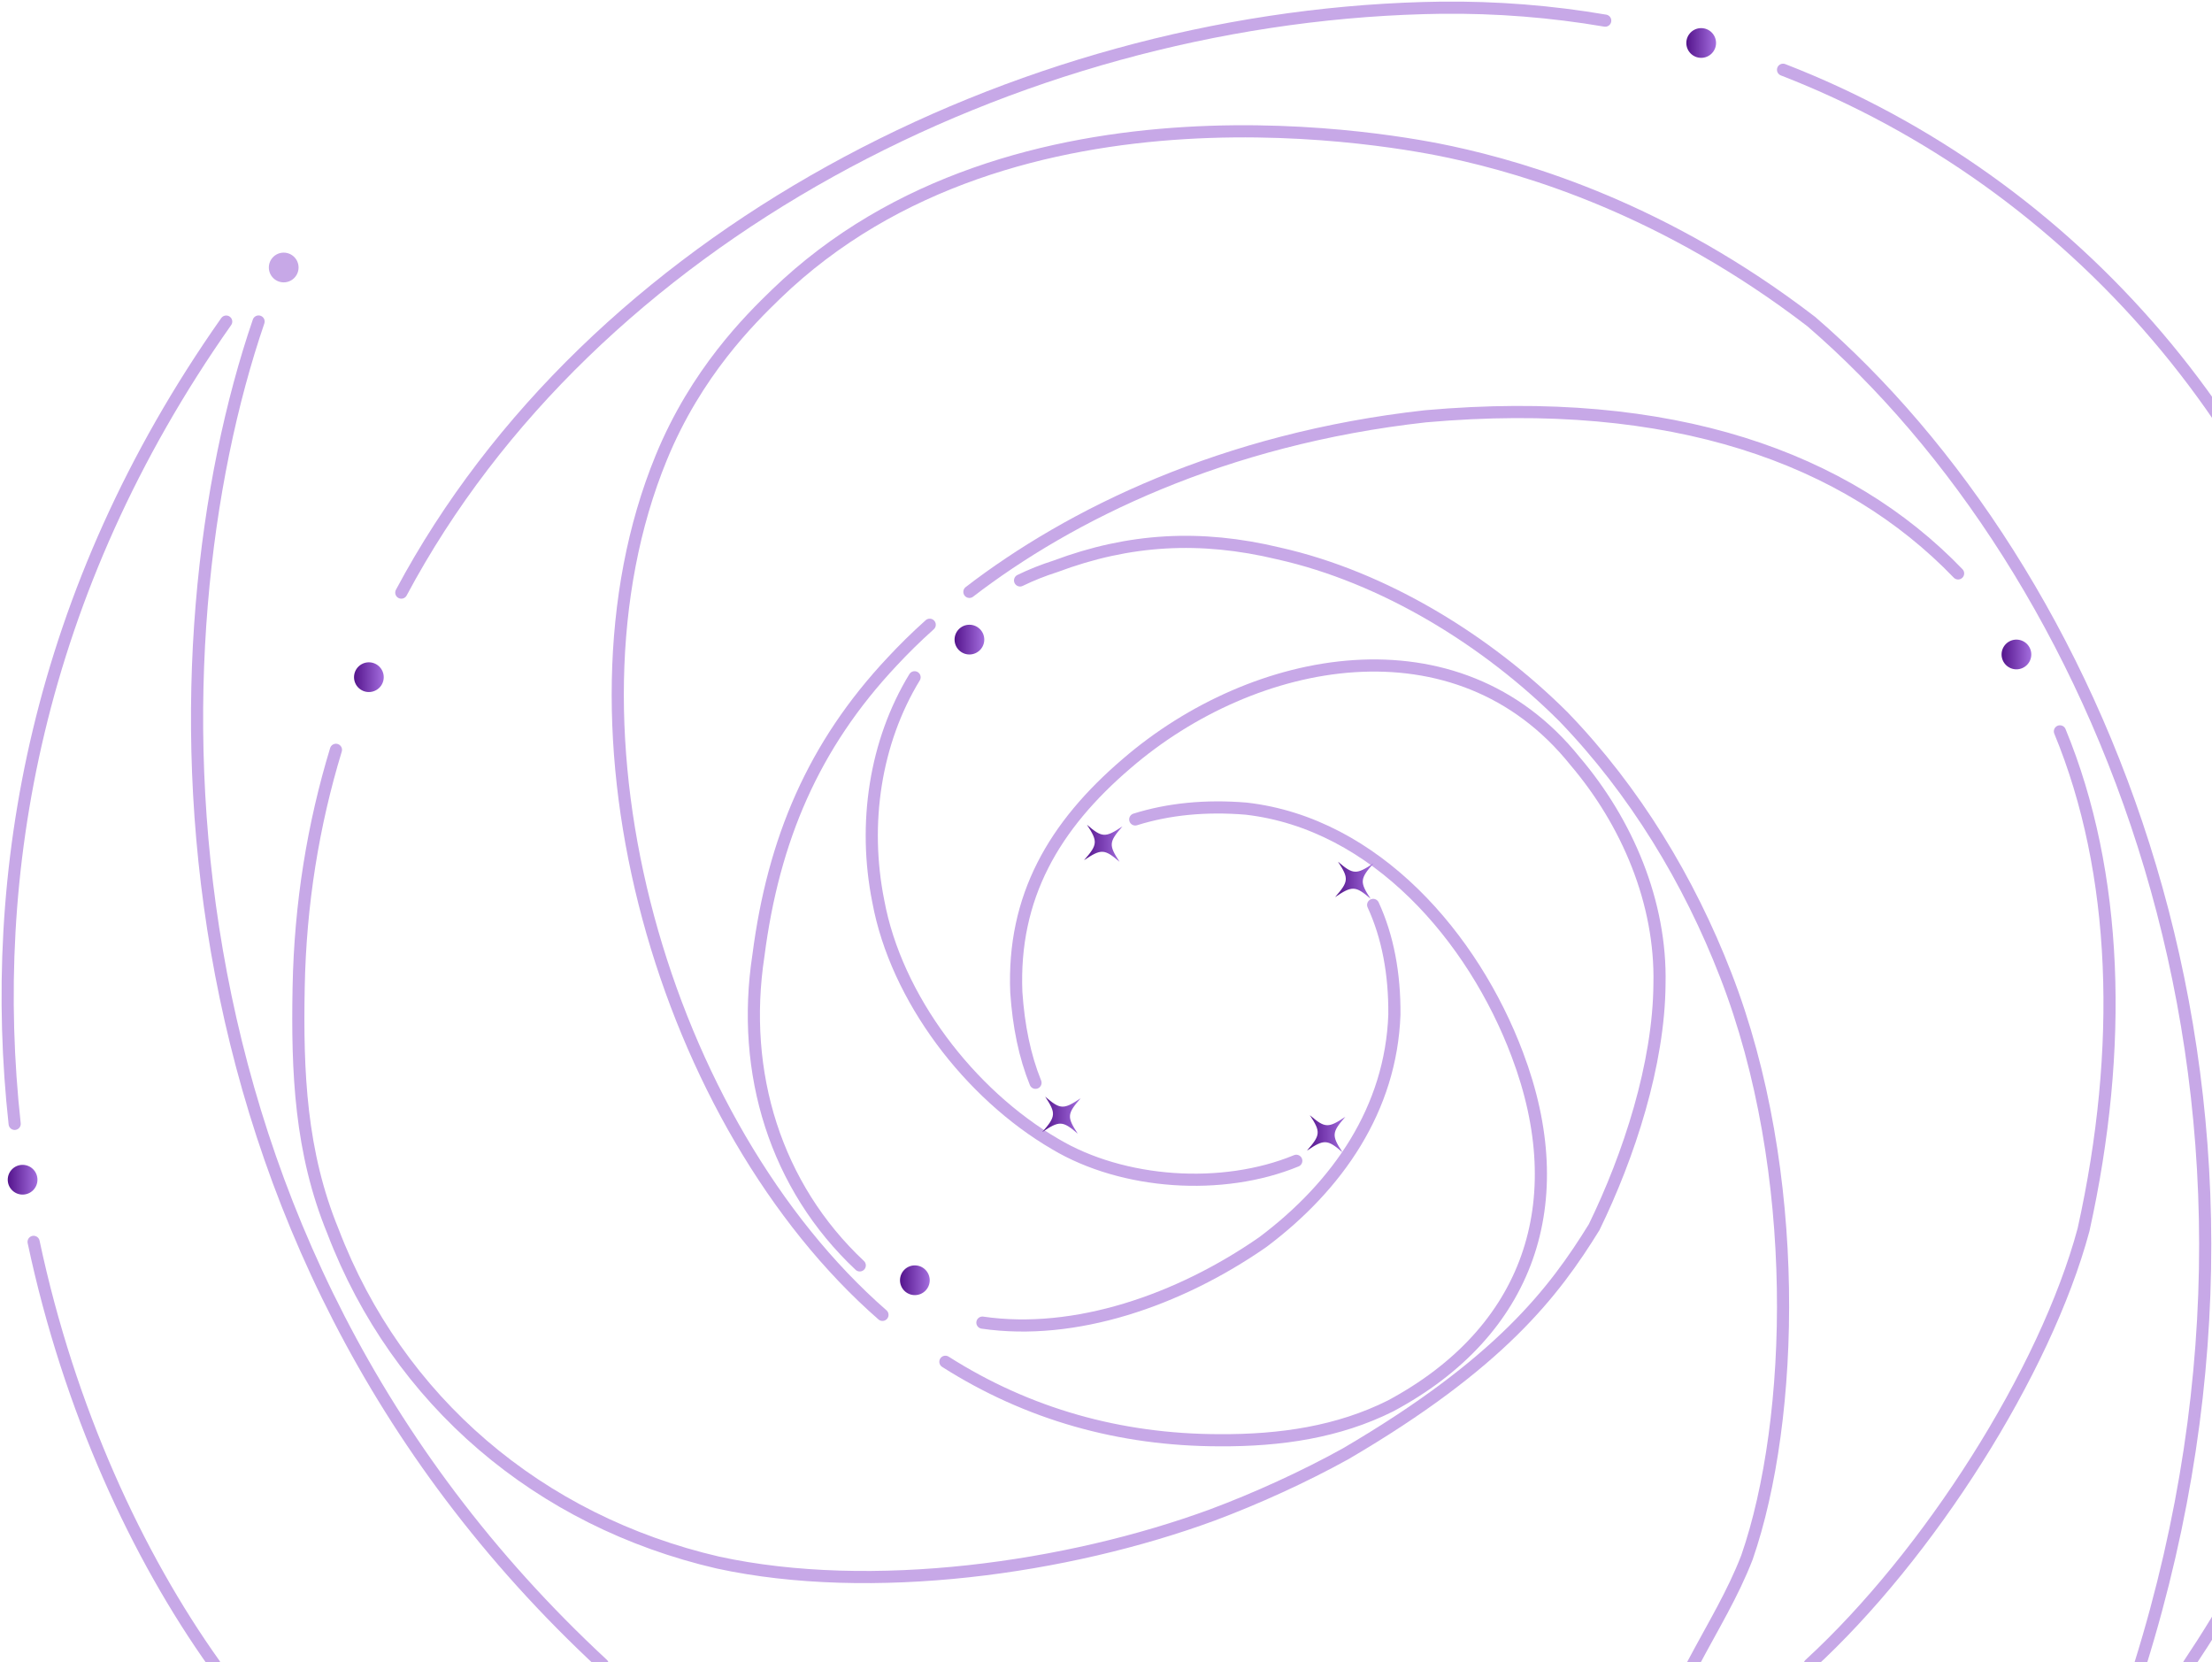
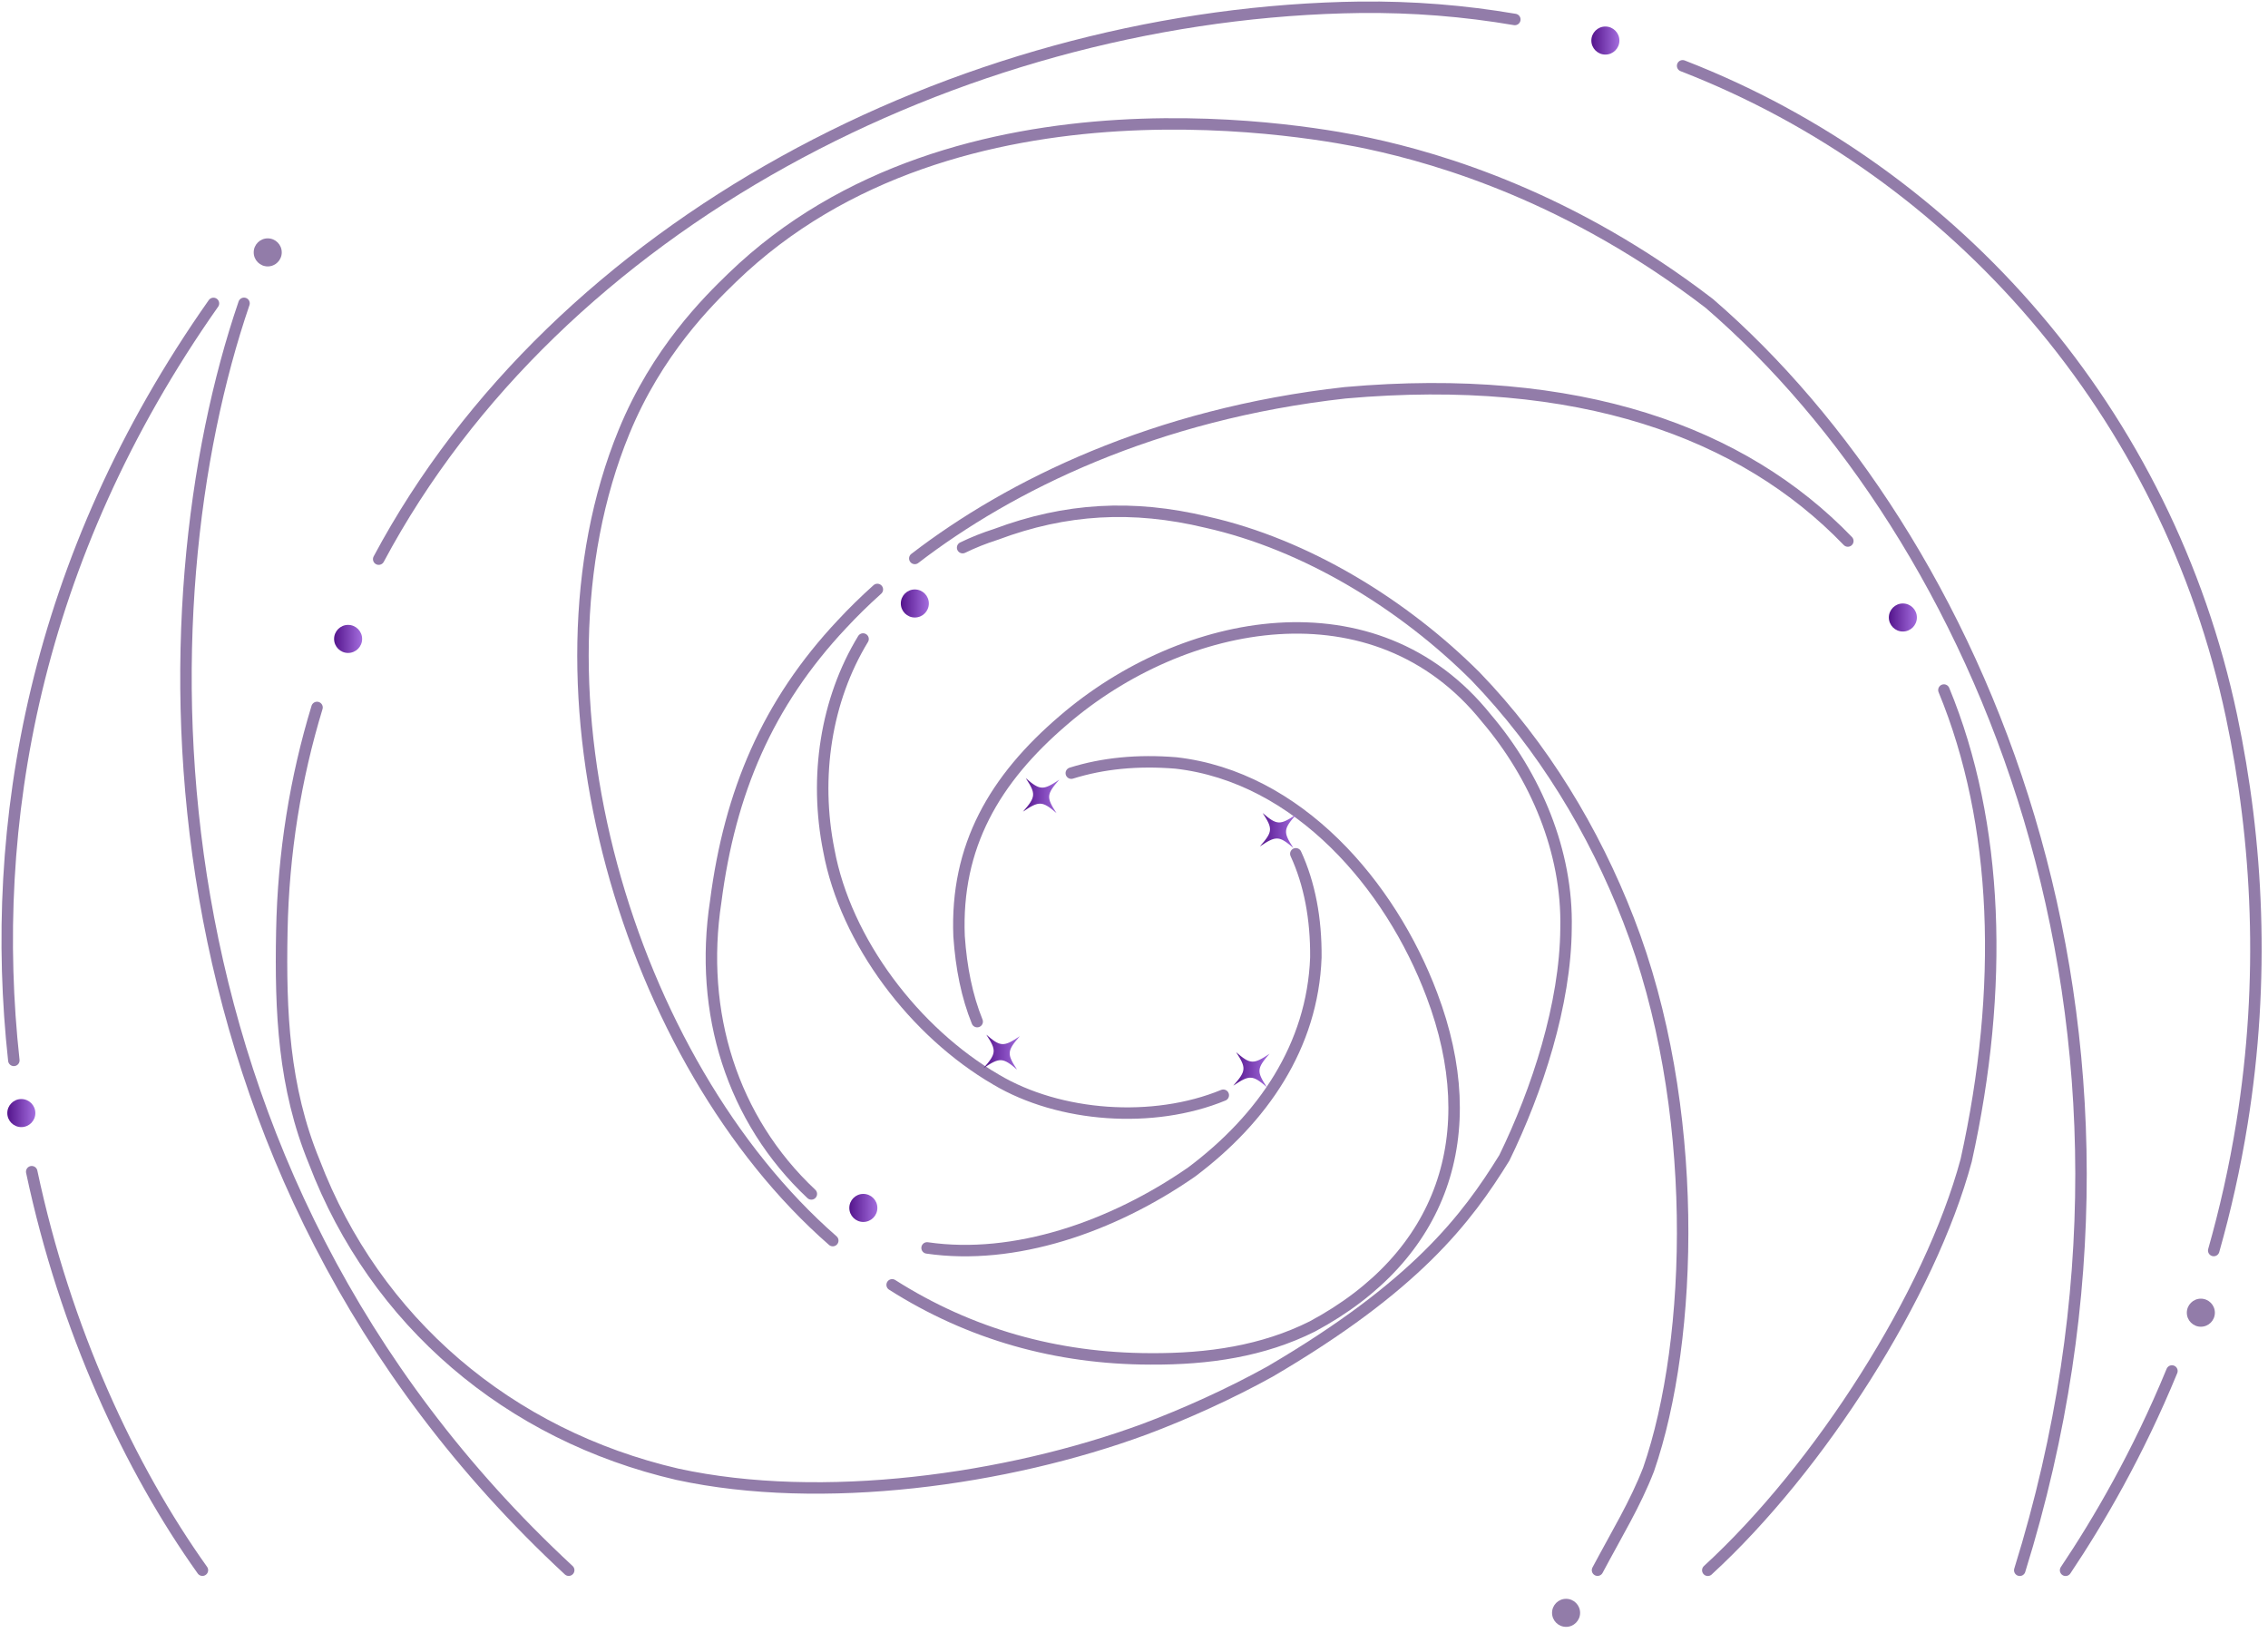
- <svg xmlns="http://www.w3.org/2000/svg" width="289" height="217" viewBox="0 0 289 217" fill="none">
-   <path d="M300.699 189.806C295.96 201.321 290.534 210.594 285.977 217.395" stroke="#C7A8E7" stroke-width="1.587" stroke-linecap="round" stroke-linejoin="round" />
-   <path d="M232.957 9.111C270.891 23.822 300.107 57.32 308.946 99.138C312.623 116.539 313.588 135.651 310.405 155.451C309.404 161.697 308.053 167.593 306.486 173.128" stroke="#C7A8E7" stroke-width="1.587" stroke-linecap="round" stroke-linejoin="round" />
-   <path d="M52.43 77.409C77.233 30.937 132.614 2.588 185.91 1.056C186.694 1.032 187.478 1.02 188.261 1.008C195.568 0.924 202.743 1.502 209.724 2.696" stroke="#C7A8E7" stroke-width="1.587" stroke-linecap="round" stroke-linejoin="round" />
-   <path d="M135.29 141.438C133.879 137.954 133.084 134.023 132.782 129.621C132.276 117.165 137.69 107.868 147.215 99.729C163.819 85.416 190.382 80.243 205.768 99.403C212.617 107.446 217.054 117.925 216.813 128.512C216.741 138.991 212.834 150.952 208.276 160.298C203.043 168.762 196.001 178.071 175.804 189.901C170.342 192.927 164.096 195.761 158.417 197.883C139.45 204.865 113.839 208.458 93.787 204.105C70.455 198.703 51.97 183.015 43.506 160.852C39.261 150.53 38.803 140.088 39.02 128.946C39.225 118.045 40.925 107.687 43.892 97.944" stroke="#C7A8E7" stroke-width="1.587" stroke-linecap="round" stroke-linejoin="round" />
-   <path d="M115.295 171.753C86.898 146.949 71.73 95.496 86.392 59.791C90.962 48.65 97.98 41.728 101.368 38.448C132.465 8.363 183.409 18.552 189.486 19.855C199.591 22.025 217.545 27.343 236.645 42.006C273.819 74.069 303.264 141.498 279.631 217.393" stroke="#C7A8E7" stroke-width="1.587" stroke-linecap="round" stroke-linejoin="round" />
-   <path d="M148.319 107.038C152.672 105.675 157.495 105.193 162.8 105.627C179.717 107.556 192.511 122.509 198.238 137.738C205.545 157.044 199.794 173.937 181.683 183.644C174.882 187.045 167.358 188.178 159.279 188.13C146.305 188.106 134.295 184.729 123.516 177.88" stroke="#C7A8E7" stroke-width="1.587" stroke-linecap="round" stroke-linejoin="round" />
-   <path d="M269.13 95.533C276.751 113.982 277.486 136.857 272.217 160.636C267.225 179.205 251.948 203.165 236.441 217.394" stroke="#C7A8E7" stroke-width="1.587" stroke-linecap="round" stroke-linejoin="round" />
-   <path d="M126.652 77.313C139.771 67.232 159.787 57.321 186.242 54.378C218.485 51.52 241.31 59.816 255.828 74.901" stroke="#C7A8E7" stroke-width="1.587" stroke-linecap="round" stroke-linejoin="round" />
-   <path d="M112.329 165.291C101.368 155.005 96.738 140.186 99.089 124.812C101.043 109.678 106.264 97.367 116.573 86.406C118.02 84.85 119.648 83.235 121.469 81.607" stroke="#C7A8E7" stroke-width="1.587" stroke-linecap="round" stroke-linejoin="round" />
-   <path d="M179.404 118.203C181.31 122.339 182.226 127.187 182.178 132.553C181.732 144.816 174.835 154.861 164.983 162.252C153.987 169.885 140.421 174.528 128.352 172.767" stroke="#C7A8E7" stroke-width="1.587" stroke-linecap="round" stroke-linejoin="round" />
-   <path d="M133.273 75.818C134.732 75.106 136.276 74.492 137.904 73.973C147.526 70.368 156.822 69.837 167.023 72.285C180.842 75.372 194.31 83.692 204.27 93.628C213.603 103.299 220.693 115.044 225.456 127.331C235.452 152.991 234.487 185.428 228.241 203.443C226.372 208.254 223.924 212.209 221.175 217.382" stroke="#C7A8E7" stroke-width="1.587" stroke-linecap="round" stroke-linejoin="round" />
-   <path d="M169.361 151.628C159.679 155.619 146.705 154.703 137.89 149.457C126.676 142.934 117.078 130.369 114.751 117.732C112.713 107.579 114.341 96.919 119.49 88.467" stroke="#C7A8E7" stroke-width="1.587" stroke-linecap="round" stroke-linejoin="round" />
-   <path d="M33.784 41.996C19.616 83.416 18.459 161.505 78.736 217.383" stroke="#C7A8E7" stroke-width="1.587" stroke-linecap="round" stroke-linejoin="round" />
-   <path d="M1.916 146.805C-1.641 114.344 4.665 77.362 29.553 42.007" stroke="#C7A8E7" stroke-width="1.587" stroke-linecap="round" stroke-linejoin="round" />
-   <path d="M28.024 217.383C17.956 203.263 9.045 184.138 4.391 162.216" stroke="#C7A8E7" stroke-width="1.587" stroke-linecap="round" stroke-linejoin="round" />
-   <path d="M146.657 107.94C144.414 109.448 143.992 109.436 142.015 107.735C143.45 109.918 143.413 110.328 141.629 112.366C143.872 110.858 144.294 110.871 146.271 112.571C144.836 110.388 144.873 109.978 146.657 107.94Z" fill="url(#paint0_linear_8205_632615)" />
-   <path d="M141.196 143.452C138.953 144.959 138.531 144.947 136.554 143.247C137.989 145.43 137.953 145.84 136.168 147.877C138.411 146.37 138.833 146.382 140.81 148.082C139.375 145.9 139.412 145.49 141.196 143.452Z" fill="url(#paint1_linear_8205_632615)" />
-   <path d="M175.778 145.876C173.535 147.383 173.113 147.371 171.136 145.671C172.571 147.854 172.535 148.264 170.75 150.302C172.993 148.794 173.415 148.806 175.392 150.507C173.957 148.324 173.994 147.914 175.778 145.876Z" fill="url(#paint2_linear_8205_632615)" />
-   <path d="M179.454 112.763C177.211 114.27 176.789 114.258 174.812 112.558C176.247 114.741 176.21 115.151 174.426 117.188C176.669 115.681 177.091 115.693 179.068 117.393C177.633 115.211 177.669 114.801 179.454 112.763Z" fill="url(#paint3_linear_8205_632615)" />
-   <path d="M48.195 90.397C49.267 90.397 50.136 89.528 50.136 88.456C50.136 87.384 49.267 86.514 48.195 86.514C47.123 86.514 46.254 87.384 46.254 88.456C46.254 89.528 47.123 90.397 48.195 90.397Z" fill="url(#paint4_linear_8205_632615)" />
-   <path d="M2.953 156.041C4.025 156.041 4.894 155.172 4.894 154.1C4.894 153.027 4.025 152.158 2.953 152.158C1.881 152.158 1.012 153.027 1.012 154.1C1.012 155.172 1.881 156.041 2.953 156.041Z" fill="url(#paint5_linear_8205_632615)" />
-   <path d="M119.527 169.173C120.599 169.173 121.469 168.304 121.469 167.232C121.469 166.159 120.599 165.29 119.527 165.29C118.455 165.29 117.586 166.159 117.586 167.232C117.586 168.304 118.455 169.173 119.527 169.173Z" fill="url(#paint6_linear_8205_632615)" />
-   <path d="M126.656 85.49C127.728 85.49 128.597 84.62 128.597 83.548C128.597 82.476 127.728 81.607 126.656 81.607C125.584 81.607 124.715 82.476 124.715 83.548C124.715 84.62 125.584 85.49 126.656 85.49Z" fill="url(#paint7_linear_8205_632615)" />
-   <path d="M37.066 36.883C38.139 36.883 39.008 36.013 39.008 34.941C39.008 33.869 38.139 33 37.066 33C35.994 33 35.125 33.869 35.125 34.941C35.125 36.013 35.994 36.883 37.066 36.883Z" fill="#C7A8E7" />
-   <path d="M222.262 7.556C223.334 7.556 224.203 6.686 224.203 5.614C224.203 4.542 223.334 3.673 222.262 3.673C221.19 3.673 220.32 4.542 220.32 5.614C220.32 6.686 221.19 7.556 222.262 7.556Z" fill="url(#paint8_linear_8205_632615)" />
-   <path d="M263.449 87.43C264.521 87.43 265.39 86.561 265.39 85.489C265.39 84.417 264.521 83.548 263.449 83.548C262.377 83.548 261.508 84.417 261.508 85.489C261.508 86.561 262.377 87.43 263.449 87.43Z" fill="url(#paint9_linear_8205_632615)" />
+ <svg xmlns="http://www.w3.org/2000/svg" width="314" height="226" viewBox="0 0 314 226" fill="none">
+   <path d="M300.699 189.806C295.96 201.321 290.534 210.594 285.977 217.395" stroke="#927CA9" stroke-width="1.587" stroke-linecap="round" stroke-linejoin="round" />
+   <path d="M232.957 9.111C270.891 23.822 300.107 57.32 308.946 99.138C312.623 116.539 313.588 135.651 310.405 155.451C309.404 161.697 308.053 167.593 306.486 173.128" stroke="#927CA9" stroke-width="1.587" stroke-linecap="round" stroke-linejoin="round" />
+   <path d="M52.43 77.409C77.233 30.937 132.614 2.588 185.91 1.056C186.694 1.032 187.478 1.02 188.261 1.008C195.568 0.924 202.743 1.502 209.724 2.696" stroke="#927CA9" stroke-width="1.587" stroke-linecap="round" stroke-linejoin="round" />
+   <path d="M135.29 141.438C133.879 137.954 133.084 134.023 132.782 129.621C132.276 117.165 137.69 107.868 147.215 99.729C163.819 85.416 190.382 80.243 205.768 99.403C212.617 107.446 217.054 117.925 216.813 128.512C216.741 138.991 212.834 150.952 208.276 160.298C203.043 168.762 196.001 178.071 175.804 189.901C170.342 192.927 164.096 195.761 158.417 197.883C139.45 204.865 113.839 208.458 93.787 204.105C70.455 198.703 51.97 183.015 43.506 160.852C39.261 150.53 38.803 140.088 39.02 128.946C39.225 118.045 40.925 107.687 43.892 97.944" stroke="#927CA9" stroke-width="1.587" stroke-linecap="round" stroke-linejoin="round" />
+   <path d="M115.295 171.753C86.898 146.949 71.73 95.496 86.392 59.791C90.962 48.65 97.98 41.728 101.368 38.448C132.465 8.363 183.409 18.552 189.486 19.855C199.591 22.025 217.545 27.343 236.645 42.006C273.819 74.069 303.264 141.498 279.631 217.393" stroke="#927CA9" stroke-width="1.587" stroke-linecap="round" stroke-linejoin="round" />
+   <path d="M148.319 107.038C152.672 105.675 157.495 105.193 162.8 105.627C179.717 107.556 192.511 122.509 198.238 137.738C205.545 157.044 199.794 173.937 181.683 183.644C174.882 187.045 167.358 188.178 159.279 188.13C146.305 188.106 134.295 184.729 123.516 177.88" stroke="#927CA9" stroke-width="1.587" stroke-linecap="round" stroke-linejoin="round" />
+   <path d="M269.13 95.533C276.751 113.982 277.486 136.857 272.217 160.636C267.225 179.205 251.948 203.165 236.441 217.394" stroke="#927CA9" stroke-width="1.587" stroke-linecap="round" stroke-linejoin="round" />
+   <path d="M126.652 77.313C139.771 67.232 159.787 57.321 186.242 54.378C218.485 51.52 241.31 59.816 255.828 74.901" stroke="#927CA9" stroke-width="1.587" stroke-linecap="round" stroke-linejoin="round" />
+   <path d="M112.329 165.291C101.368 155.005 96.738 140.186 99.089 124.812C101.043 109.678 106.264 97.367 116.573 86.406C118.02 84.85 119.648 83.235 121.469 81.607" stroke="#927CA9" stroke-width="1.587" stroke-linecap="round" stroke-linejoin="round" />
+   <path d="M179.404 118.203C181.31 122.339 182.226 127.187 182.178 132.553C181.732 144.816 174.835 154.861 164.983 162.252C153.987 169.885 140.421 174.528 128.352 172.767" stroke="#927CA9" stroke-width="1.587" stroke-linecap="round" stroke-linejoin="round" />
+   <path d="M133.273 75.818C134.732 75.106 136.276 74.492 137.904 73.973C147.526 70.368 156.822 69.837 167.023 72.285C180.842 75.372 194.31 83.692 204.27 93.628C213.603 103.299 220.693 115.044 225.456 127.331C235.452 152.991 234.487 185.428 228.241 203.443C226.372 208.254 223.924 212.209 221.175 217.382" stroke="#927CA9" stroke-width="1.587" stroke-linecap="round" stroke-linejoin="round" />
+   <path d="M169.361 151.628C159.679 155.619 146.705 154.703 137.89 149.457C126.676 142.934 117.078 130.369 114.751 117.732C112.713 107.579 114.341 96.919 119.49 88.467" stroke="#927CA9" stroke-width="1.587" stroke-linecap="round" stroke-linejoin="round" />
+   <path d="M33.784 41.996C19.616 83.416 18.459 161.505 78.736 217.383" stroke="#927CA9" stroke-width="1.587" stroke-linecap="round" stroke-linejoin="round" />
+   <path d="M1.916 146.805C-1.641 114.344 4.665 77.362 29.553 42.007" stroke="#927CA9" stroke-width="1.587" stroke-linecap="round" stroke-linejoin="round" />
+   <path d="M28.024 217.383C17.956 203.263 9.045 184.138 4.391 162.216" stroke="#927CA9" stroke-width="1.587" stroke-linecap="round" stroke-linejoin="round" />
+   <path d="M146.657 107.94C144.414 109.448 143.992 109.436 142.015 107.735C143.45 109.918 143.413 110.328 141.629 112.366C143.872 110.858 144.294 110.871 146.271 112.571C144.836 110.388 144.873 109.978 146.657 107.94Z" fill="url(#paint0_linear_8360_216319)" />
+   <path d="M141.196 143.452C138.953 144.959 138.531 144.947 136.554 143.247C137.989 145.43 137.953 145.84 136.168 147.877C138.411 146.37 138.833 146.382 140.81 148.082C139.375 145.9 139.412 145.49 141.196 143.452Z" fill="url(#paint1_linear_8360_216319)" />
+   <path d="M175.778 145.876C173.535 147.383 173.113 147.371 171.136 145.671C172.571 147.854 172.535 148.264 170.75 150.302C172.993 148.794 173.415 148.806 175.392 150.507C173.957 148.324 173.994 147.914 175.778 145.876Z" fill="url(#paint2_linear_8360_216319)" />
+   <path d="M179.454 112.763C177.211 114.27 176.789 114.258 174.812 112.558C176.247 114.741 176.21 115.151 174.426 117.188C176.669 115.681 177.091 115.693 179.068 117.393C177.633 115.211 177.669 114.801 179.454 112.763Z" fill="url(#paint3_linear_8360_216319)" />
+   <path d="M48.195 90.397C49.267 90.397 50.136 89.528 50.136 88.456C50.136 87.384 49.267 86.514 48.195 86.514C47.123 86.514 46.254 87.384 46.254 88.456C46.254 89.528 47.123 90.397 48.195 90.397Z" fill="url(#paint4_linear_8360_216319)" />
+   <path d="M2.953 156.041C4.025 156.041 4.894 155.172 4.894 154.1C4.894 153.027 4.025 152.158 2.953 152.158C1.881 152.158 1.012 153.027 1.012 154.1C1.012 155.172 1.881 156.041 2.953 156.041Z" fill="url(#paint5_linear_8360_216319)" />
+   <path d="M119.527 169.173C120.599 169.173 121.469 168.304 121.469 167.232C121.469 166.159 120.599 165.29 119.527 165.29C118.455 165.29 117.586 166.159 117.586 167.232C117.586 168.304 118.455 169.173 119.527 169.173Z" fill="url(#paint6_linear_8360_216319)" />
+   <path d="M126.656 85.49C127.728 85.49 128.597 84.62 128.597 83.548C128.597 82.476 127.728 81.607 126.656 81.607C125.584 81.607 124.715 82.476 124.715 83.548C124.715 84.62 125.584 85.49 126.656 85.49Z" fill="url(#paint7_linear_8360_216319)" />
+   <path d="M37.066 36.883C38.139 36.883 39.008 36.013 39.008 34.941C39.008 33.869 38.139 33 37.066 33C35.994 33 35.125 33.869 35.125 34.941C35.125 36.013 35.994 36.883 37.066 36.883Z" fill="#927CA9" />
+   <path d="M222.262 7.556C223.334 7.556 224.203 6.686 224.203 5.614C224.203 4.542 223.334 3.673 222.262 3.673C221.19 3.673 220.32 4.542 220.32 5.614C220.32 6.686 221.19 7.556 222.262 7.556Z" fill="url(#paint8_linear_8360_216319)" />
+   <path d="M216.82 225.23C217.892 225.23 218.762 224.361 218.762 223.289C218.762 222.217 217.892 221.348 216.82 221.348C215.748 221.348 214.879 222.217 214.879 223.289C214.879 224.361 215.748 225.23 216.82 225.23Z" fill="#927CA9" />
+   <path d="M263.449 87.43C264.521 87.43 265.39 86.561 265.39 85.489C265.39 84.417 264.521 83.548 263.449 83.548C262.377 83.548 261.508 84.417 261.508 85.489C261.508 86.561 262.377 87.43 263.449 87.43Z" fill="url(#paint9_linear_8360_216319)" />
+   <path d="M304.703 183.678C305.775 183.678 306.644 182.809 306.644 181.737C306.644 180.665 305.775 179.795 304.703 179.795C303.631 179.795 302.762 180.665 302.762 181.737C302.762 182.809 303.631 183.678 304.703 183.678Z" fill="#927CA9" />
  <defs>
-     <linearGradient id="paint0_linear_8205_632615" x1="141.629" y1="110.153" x2="146.657" y2="110.153" gradientUnits="userSpaceOnUse">
+     <linearGradient id="paint0_linear_8360_216319" x1="141.629" y1="110.153" x2="146.657" y2="110.153" gradientUnits="userSpaceOnUse">
      <stop stop-color="#54148C" />
      <stop offset="1" stop-color="#A46EDE" />
    </linearGradient>
-     <linearGradient id="paint1_linear_8205_632615" x1="136.168" y1="145.665" x2="141.196" y2="145.665" gradientUnits="userSpaceOnUse">
+     <linearGradient id="paint1_linear_8360_216319" x1="136.168" y1="145.665" x2="141.196" y2="145.665" gradientUnits="userSpaceOnUse">
      <stop stop-color="#54148C" />
      <stop offset="1" stop-color="#A46EDE" />
    </linearGradient>
-     <linearGradient id="paint2_linear_8205_632615" x1="170.75" y1="148.089" x2="175.778" y2="148.089" gradientUnits="userSpaceOnUse">
+     <linearGradient id="paint2_linear_8360_216319" x1="170.75" y1="148.089" x2="175.778" y2="148.089" gradientUnits="userSpaceOnUse">
      <stop stop-color="#54148C" />
      <stop offset="1" stop-color="#A46EDE" />
    </linearGradient>
-     <linearGradient id="paint3_linear_8205_632615" x1="174.426" y1="114.976" x2="179.454" y2="114.976" gradientUnits="userSpaceOnUse">
+     <linearGradient id="paint3_linear_8360_216319" x1="174.426" y1="114.976" x2="179.454" y2="114.976" gradientUnits="userSpaceOnUse">
      <stop stop-color="#54148C" />
      <stop offset="1" stop-color="#A46EDE" />
    </linearGradient>
-     <linearGradient id="paint4_linear_8205_632615" x1="46.254" y1="88.456" x2="50.136" y2="88.456" gradientUnits="userSpaceOnUse">
+     <linearGradient id="paint4_linear_8360_216319" x1="46.254" y1="88.456" x2="50.136" y2="88.456" gradientUnits="userSpaceOnUse">
      <stop stop-color="#54148C" />
      <stop offset="1" stop-color="#A46EDE" />
    </linearGradient>
-     <linearGradient id="paint5_linear_8205_632615" x1="1.012" y1="154.1" x2="4.894" y2="154.1" gradientUnits="userSpaceOnUse">
+     <linearGradient id="paint5_linear_8360_216319" x1="1.012" y1="154.1" x2="4.894" y2="154.1" gradientUnits="userSpaceOnUse">
      <stop stop-color="#54148C" />
      <stop offset="1" stop-color="#A46EDE" />
    </linearGradient>
-     <linearGradient id="paint6_linear_8205_632615" x1="117.586" y1="167.232" x2="121.469" y2="167.232" gradientUnits="userSpaceOnUse">
+     <linearGradient id="paint6_linear_8360_216319" x1="117.586" y1="167.232" x2="121.469" y2="167.232" gradientUnits="userSpaceOnUse">
      <stop stop-color="#54148C" />
      <stop offset="1" stop-color="#A46EDE" />
    </linearGradient>
-     <linearGradient id="paint7_linear_8205_632615" x1="124.715" y1="83.548" x2="128.597" y2="83.548" gradientUnits="userSpaceOnUse">
+     <linearGradient id="paint7_linear_8360_216319" x1="124.715" y1="83.548" x2="128.597" y2="83.548" gradientUnits="userSpaceOnUse">
      <stop stop-color="#54148C" />
      <stop offset="1" stop-color="#A46EDE" />
    </linearGradient>
-     <linearGradient id="paint8_linear_8205_632615" x1="220.32" y1="5.614" x2="224.203" y2="5.614" gradientUnits="userSpaceOnUse">
+     <linearGradient id="paint8_linear_8360_216319" x1="220.32" y1="5.614" x2="224.203" y2="5.614" gradientUnits="userSpaceOnUse">
      <stop stop-color="#54148C" />
      <stop offset="1" stop-color="#A46EDE" />
    </linearGradient>
-     <linearGradient id="paint9_linear_8205_632615" x1="261.508" y1="85.489" x2="265.39" y2="85.489" gradientUnits="userSpaceOnUse">
+     <linearGradient id="paint9_linear_8360_216319" x1="261.508" y1="85.489" x2="265.39" y2="85.489" gradientUnits="userSpaceOnUse">
      <stop stop-color="#54148C" />
      <stop offset="1" stop-color="#A46EDE" />
    </linearGradient>
  </defs>
</svg>
